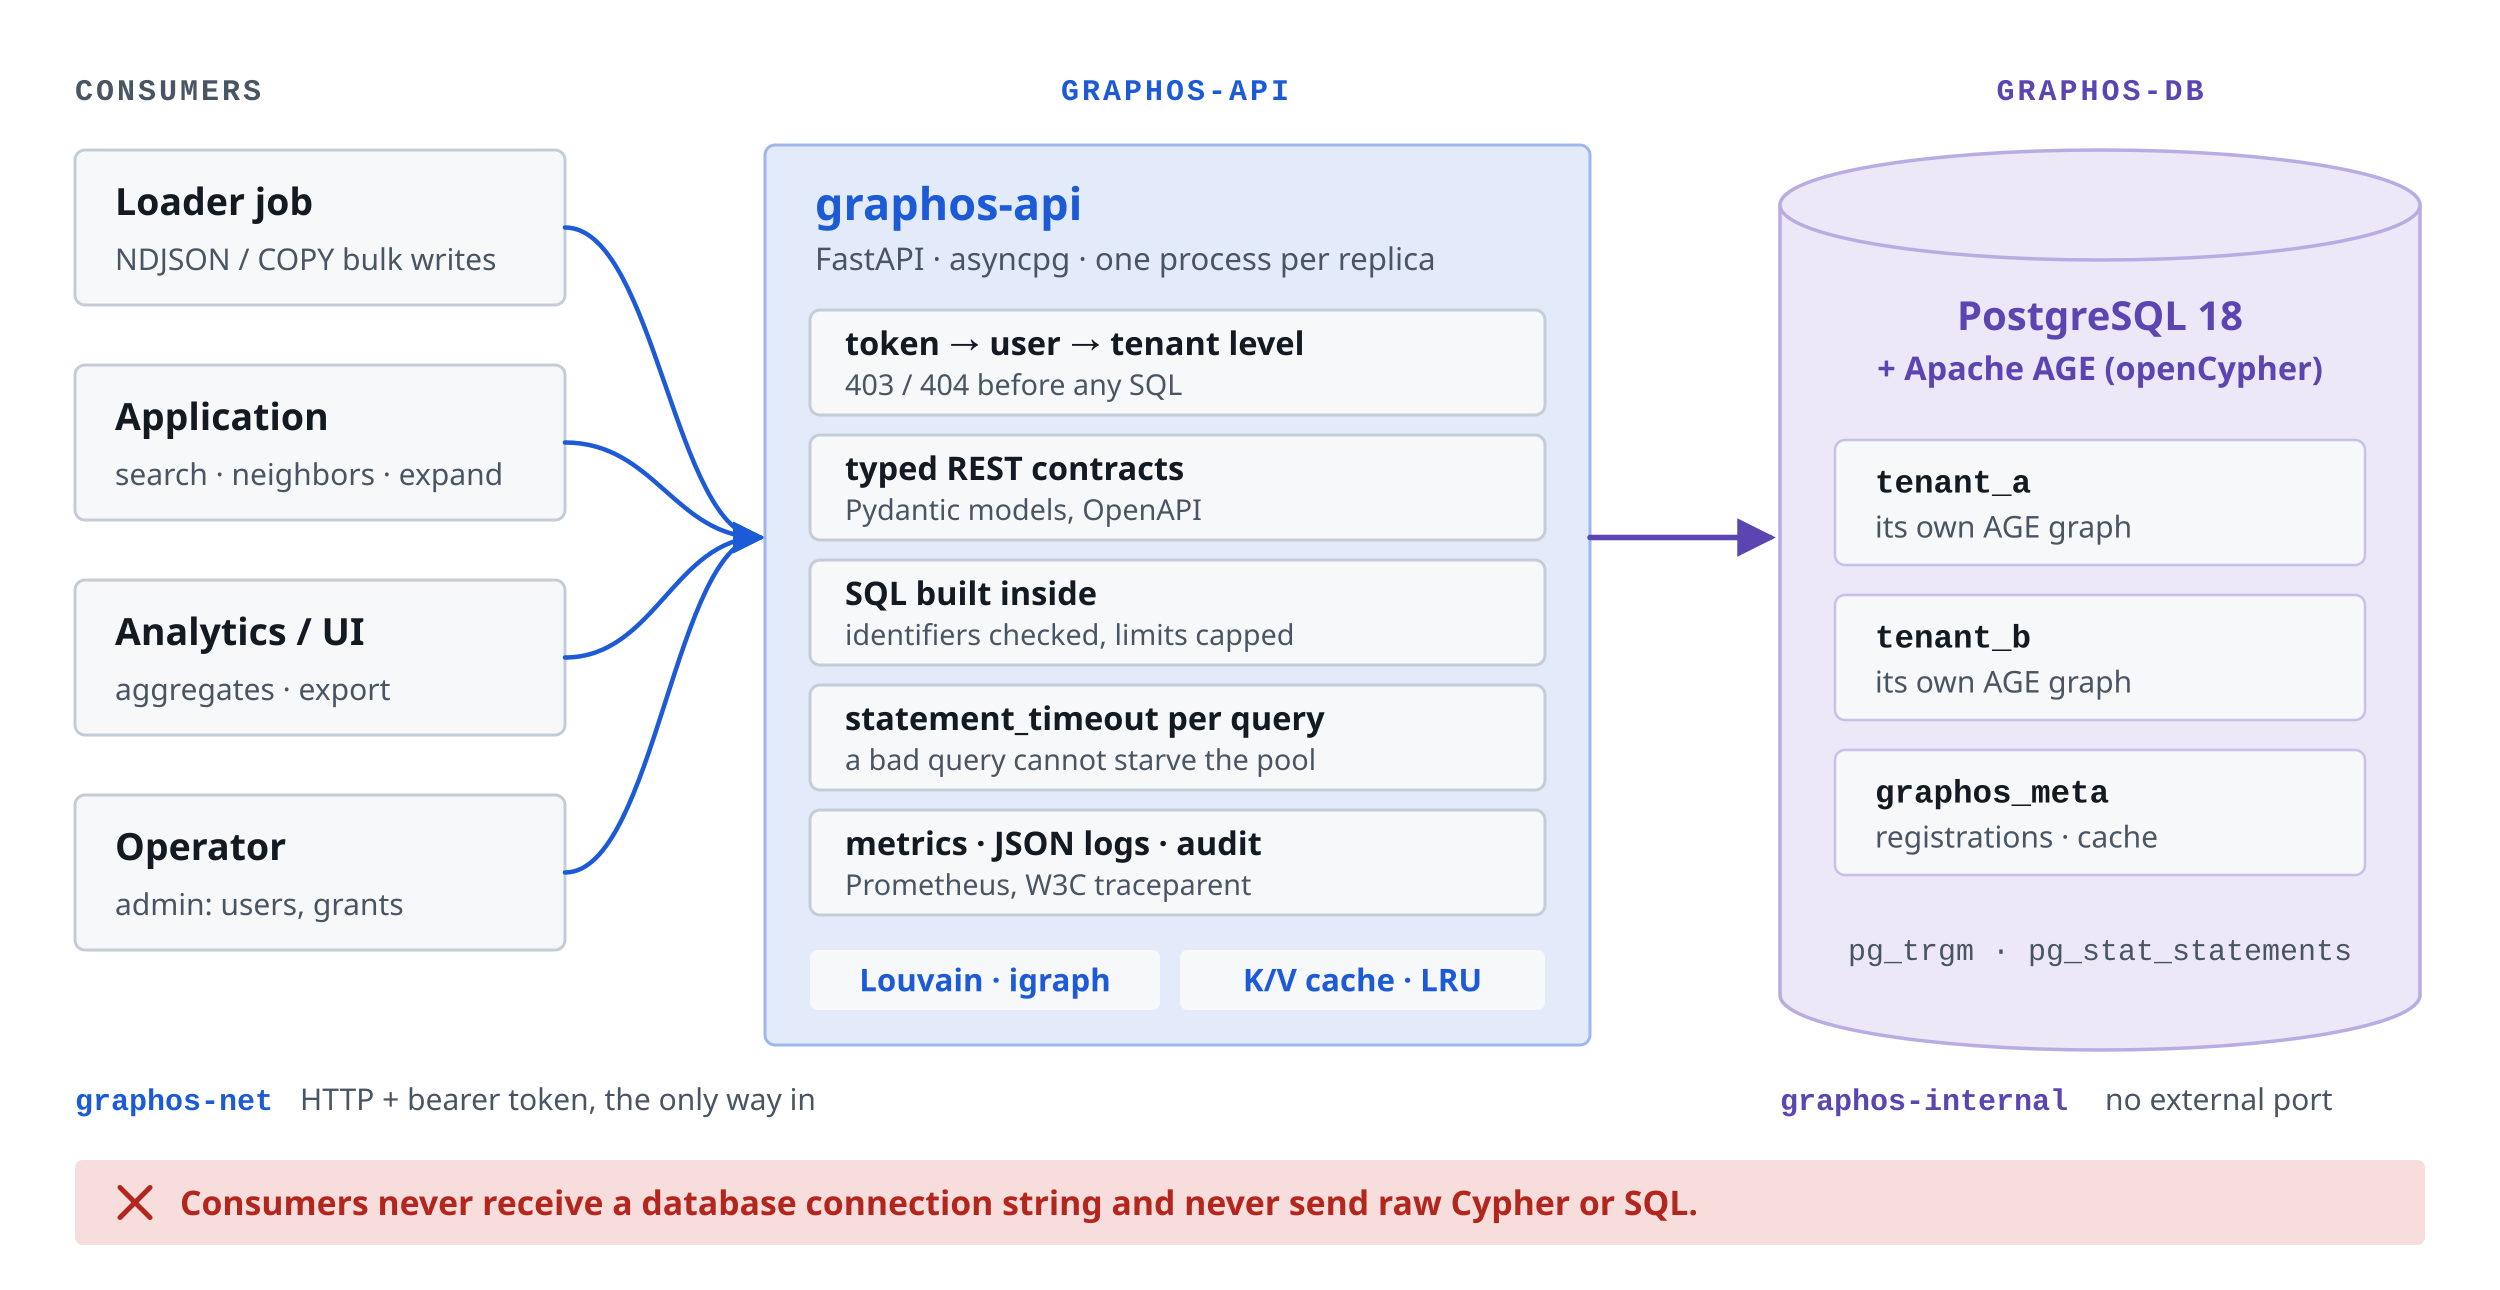
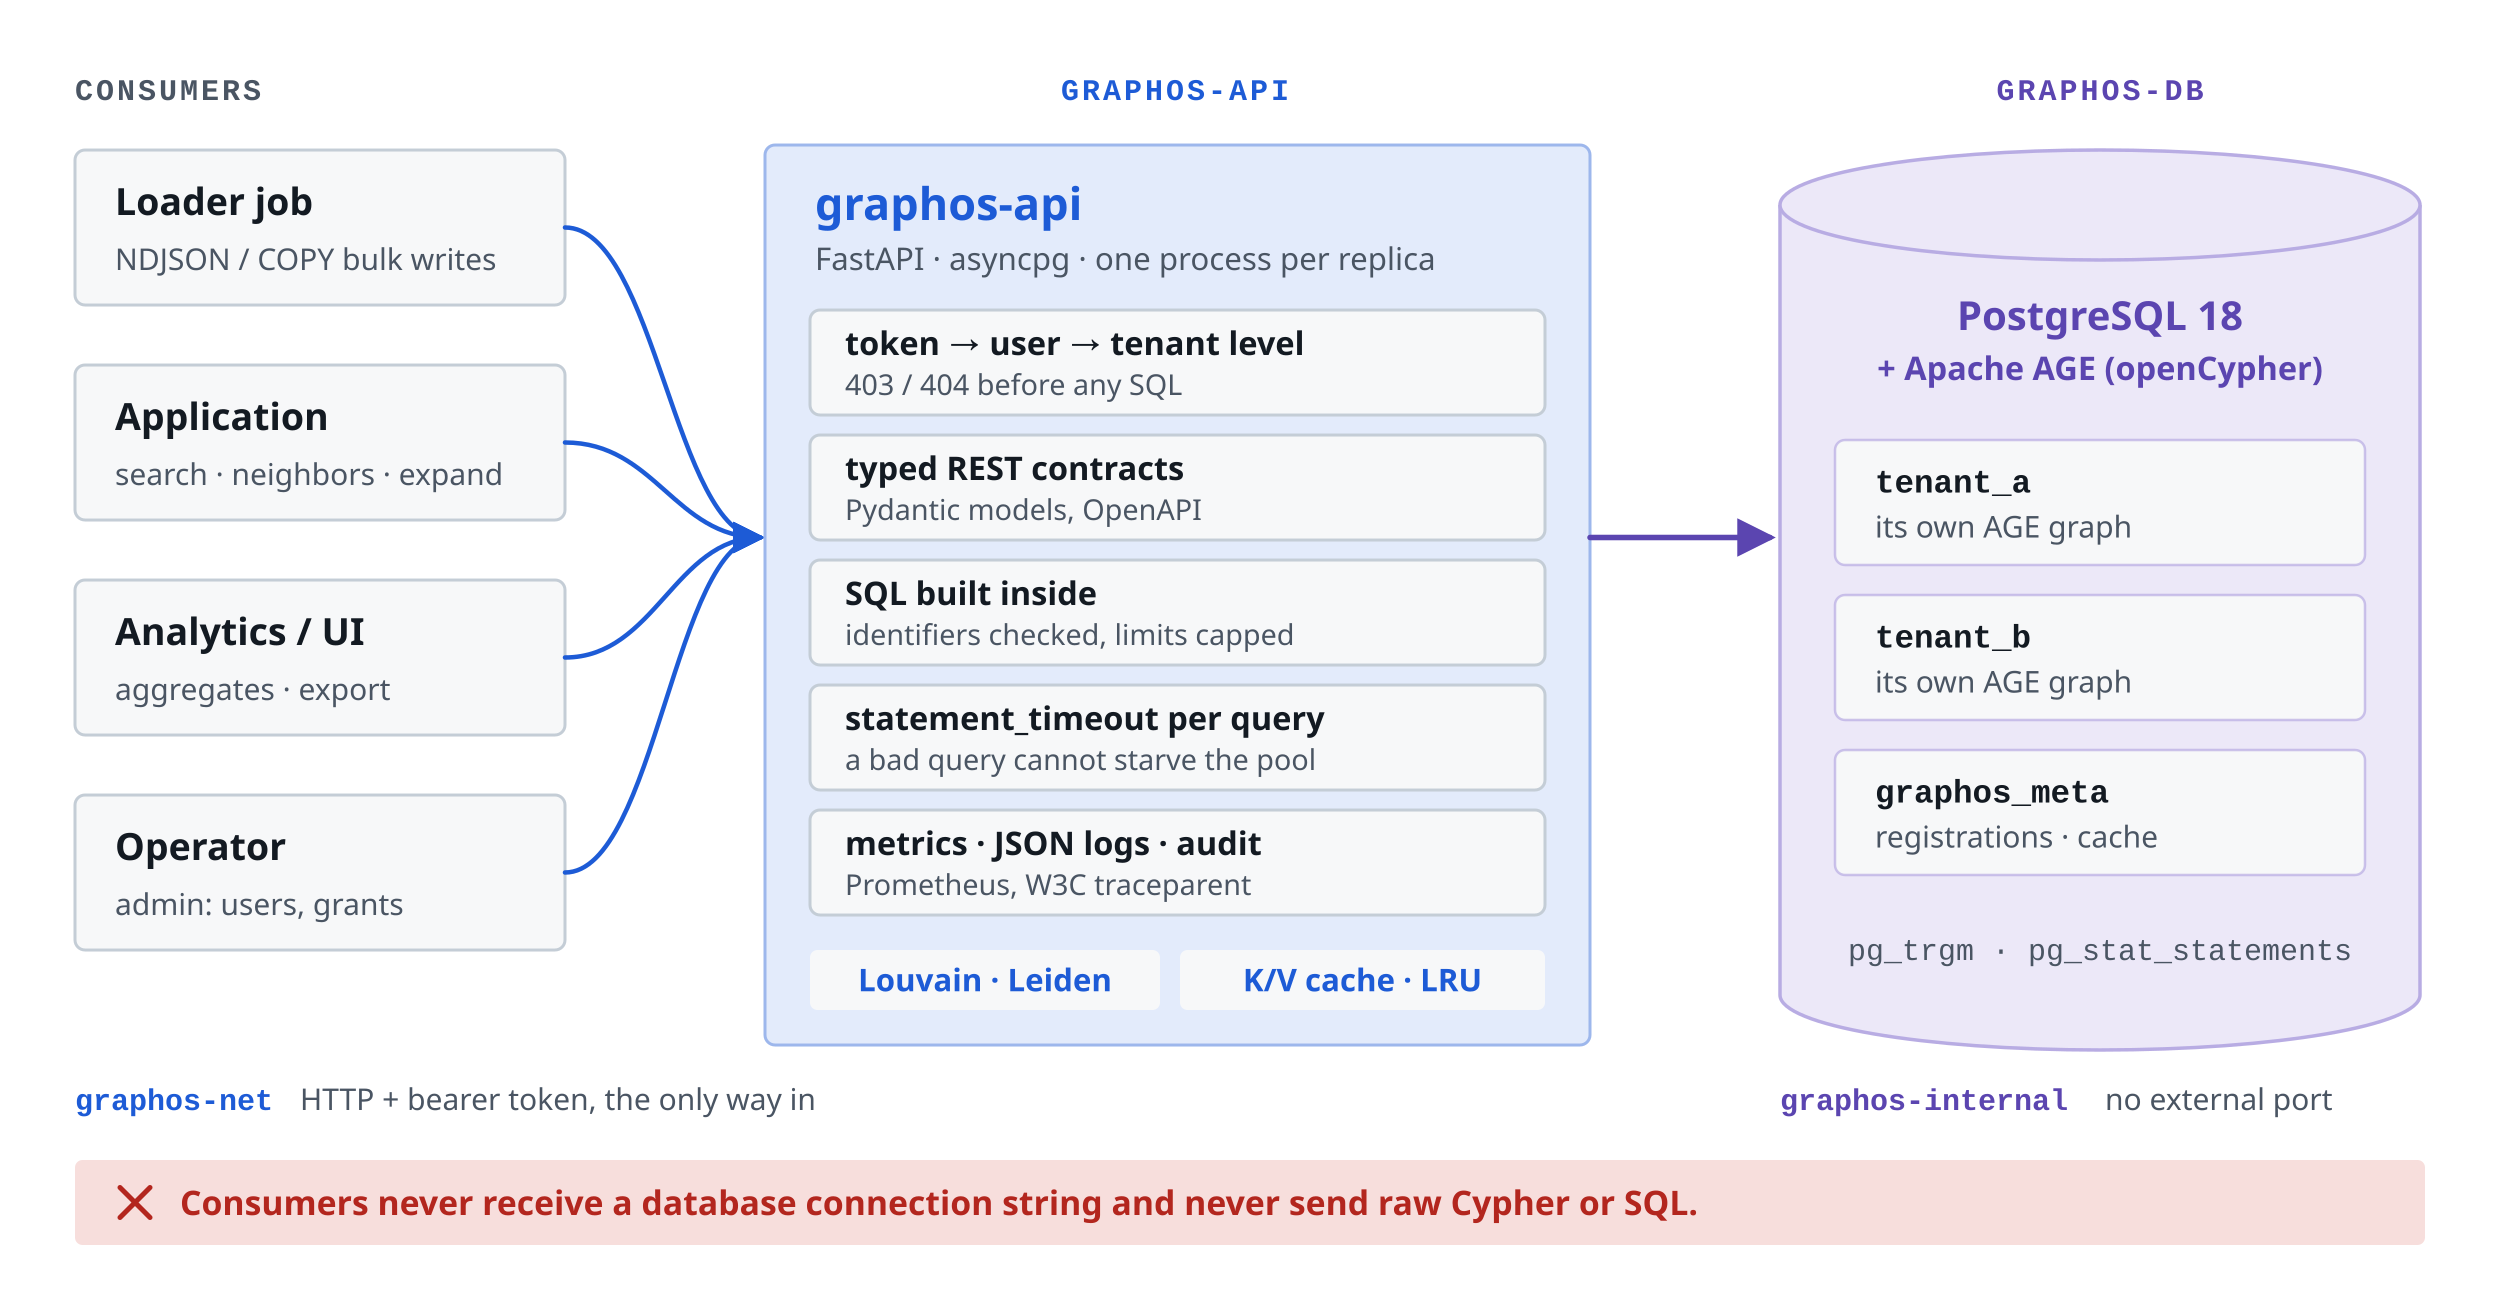
<svg xmlns="http://www.w3.org/2000/svg" viewBox="0 0 1000 516" width="1000" height="516" font-family="-apple-system, BlinkMacSystemFont, 'Segoe UI', 'Noto Sans', Helvetica, Arial, sans-serif" role="img" aria-labelledby="title desc">
  <defs>
    <marker id="h0" viewBox="0 0 10 10" refX="8.5" refY="5" markerWidth="7" markerHeight="7" orient="auto-start-reverse">
      <path d="M0,0 L10,5 L0,10 z" fill="#1D5BD6" />
    </marker>
    <marker id="h1" viewBox="0 0 10 10" refX="8.5" refY="5" markerWidth="7" markerHeight="7" orient="auto-start-reverse">
      <path d="M0,0 L10,5 L0,10 z" fill="#5B45B0" />
    </marker>
  </defs>
  <text x="30" y="40" font-size="12" font-weight="600" fill="#4A5563" font-family="ui-monospace, SFMono-Regular, 'SF Mono', Menlo, Consolas, 'Liberation Mono', monospace" letter-spacing="1.2">CONSUMERS</text>
  <text x="470" y="40" font-size="12" font-weight="600" fill="#1D5BD6" text-anchor="middle" font-family="ui-monospace, SFMono-Regular, 'SF Mono', Menlo, Consolas, 'Liberation Mono', monospace" letter-spacing="1.2">GRAPHOS-API</text>
  <text x="840" y="40" font-size="12" font-weight="600" fill="#5B45B0" text-anchor="middle" font-family="ui-monospace, SFMono-Regular, 'SF Mono', Menlo, Consolas, 'Liberation Mono', monospace" letter-spacing="1.2">GRAPHOS-DB</text>
  <rect x="30" y="60" width="196" height="62" rx="4" fill="#F7F8F9" stroke="#C4CDD6" stroke-width="1.2" />
  <text x="46" y="86" font-size="15" font-weight="600" fill="#131A22">Loader job</text>
  <text x="46" y="108" font-size="12" font-weight="400" fill="#4A5563">NDJSON / COPY bulk writes</text>
  <rect x="30" y="146" width="196" height="62" rx="4" fill="#F7F8F9" stroke="#C4CDD6" stroke-width="1.2" />
  <text x="46" y="172" font-size="15" font-weight="600" fill="#131A22">Application</text>
  <text x="46" y="194" font-size="12" font-weight="400" fill="#4A5563">search · neighbors · expand</text>
  <rect x="30" y="232" width="196" height="62" rx="4" fill="#F7F8F9" stroke="#C4CDD6" stroke-width="1.2" />
  <text x="46" y="258" font-size="15" font-weight="600" fill="#131A22">Analytics / UI</text>
  <text x="46" y="280" font-size="12" font-weight="400" fill="#4A5563">aggregates · export</text>
  <rect x="30" y="318" width="196" height="62" rx="4" fill="#F7F8F9" stroke="#C4CDD6" stroke-width="1.2" />
  <text x="46" y="344" font-size="15" font-weight="600" fill="#131A22">Operator</text>
  <text x="46" y="366" font-size="12" font-weight="400" fill="#4A5563">admin: users, grants</text>
  <path d="M226 91 C 262 91, 270 215, 304 215" fill="none" stroke="#1D5BD6" stroke-width="1.8" stroke-linecap="round" marker-end="url(#h0)" />
  <path d="M226 177 C 262 177, 270 215, 304 215" fill="none" stroke="#1D5BD6" stroke-width="1.8" stroke-linecap="round" marker-end="url(#h0)" />
  <path d="M226 263 C 262 263, 270 215, 304 215" fill="none" stroke="#1D5BD6" stroke-width="1.8" stroke-linecap="round" marker-end="url(#h0)" />
  <path d="M226 349 C 262 349, 270 215, 304 215" fill="none" stroke="#1D5BD6" stroke-width="1.8" stroke-linecap="round" marker-end="url(#h0)" />
  <text x="30" y="444" font-size="12" font-weight="600" fill="#1D5BD6" font-family="ui-monospace, SFMono-Regular, 'SF Mono', Menlo, Consolas, 'Liberation Mono', monospace">graphos-net</text>
  <text x="120" y="444" font-size="12" font-weight="400" fill="#4A5563">HTTP + bearer token, the only way in</text>
  <rect x="306" y="58" width="330" height="360" rx="4" fill="#E3EBFB" stroke="#9DB7EC" stroke-width="1.2" />
  <text x="326" y="88" font-size="18" font-weight="700" fill="#1D5BD6">graphos-api</text>
  <text x="326" y="108" font-size="12.5" font-weight="400" fill="#4A5563">FastAPI · asyncpg · one process per replica</text>
  <rect x="324" y="124" width="294" height="42" rx="4" fill="#F7F8F9" stroke="#C4CDD6" stroke-width="1.2" />
  <text x="338" y="142" font-size="13" font-weight="600" fill="#131A22">token → user → tenant level</text>
  <text x="338" y="158" font-size="11.5" font-weight="400" fill="#4A5563">403 / 404 before any SQL</text>
  <rect x="324" y="174" width="294" height="42" rx="4" fill="#F7F8F9" stroke="#C4CDD6" stroke-width="1.2" />
  <text x="338" y="192" font-size="13" font-weight="600" fill="#131A22">typed REST contracts</text>
  <text x="338" y="208" font-size="11.5" font-weight="400" fill="#4A5563">Pydantic models, OpenAPI</text>
  <rect x="324" y="224" width="294" height="42" rx="4" fill="#F7F8F9" stroke="#C4CDD6" stroke-width="1.2" />
  <text x="338" y="242" font-size="13" font-weight="600" fill="#131A22">SQL built inside</text>
  <text x="338" y="258" font-size="11.5" font-weight="400" fill="#4A5563">identifiers checked, limits capped</text>
  <rect x="324" y="274" width="294" height="42" rx="4" fill="#F7F8F9" stroke="#C4CDD6" stroke-width="1.2" />
  <text x="338" y="292" font-size="13" font-weight="600" fill="#131A22">statement_timeout per query</text>
  <text x="338" y="308" font-size="11.5" font-weight="400" fill="#4A5563">a bad query cannot starve the pool</text>
  <rect x="324" y="324" width="294" height="42" rx="4" fill="#F7F8F9" stroke="#C4CDD6" stroke-width="1.2" />
  <text x="338" y="342" font-size="13" font-weight="600" fill="#131A22">metrics · JSON logs · audit</text>
  <text x="338" y="358" font-size="11.5" font-weight="400" fill="#4A5563">Prometheus, W3C traceparent</text>
  <rect x="324" y="380" width="140" height="24" rx="3" fill="#F7F8F9" />
-   <text x="394" y="396.5" font-size="12.5" font-weight="600" fill="#1D5BD6" text-anchor="middle">Louvain · igraph</text>
+   <text x="394" y="396.5" font-size="12.5" font-weight="600" fill="#1D5BD6" text-anchor="middle">Louvain · Leiden</text>
  <rect x="472" y="380" width="146" height="24" rx="3" fill="#F7F8F9" />
  <text x="545" y="396.5" font-size="12.5" font-weight="600" fill="#1D5BD6" text-anchor="middle">K/V cache · LRU</text>
  <path d="M636 215 H708" fill="none" stroke="#5B45B0" stroke-width="2.2" stroke-linecap="round" marker-end="url(#h1)" />
  <text x="712" y="444" font-size="12" font-weight="600" fill="#5B45B0" font-family="ui-monospace, SFMono-Regular, 'SF Mono', Menlo, Consolas, 'Liberation Mono', monospace">graphos-internal</text>
  <text x="842" y="444" font-size="12" font-weight="400" fill="#4A5563">no external port</text>
  <g>
    <path d="M712 82 v316 a128 22 0 0 0 256 0 v-316" fill="#ECE8F8" stroke="#B8ACE3" stroke-width="1.4" />
    <ellipse cx="840" cy="82" rx="128" ry="22" fill="#ECE8F8" stroke="#B8ACE3" stroke-width="1.4" />
  </g>
  <text x="840" y="132" font-size="16" font-weight="700" fill="#5B45B0" text-anchor="middle">PostgreSQL 18</text>
  <text x="840" y="152" font-size="13" font-weight="600" fill="#5B45B0" text-anchor="middle">+ Apache AGE (openCypher)</text>
  <rect x="734" y="176" width="212" height="50" rx="4" fill="#F7F8F9" stroke="#B8ACE3" stroke-opacity="0.7" />
  <text x="750" y="197" font-size="13" font-weight="600" fill="#131A22" font-family="ui-monospace, SFMono-Regular, 'SF Mono', Menlo, Consolas, 'Liberation Mono', monospace">tenant_a</text>
  <text x="750" y="215" font-size="12" font-weight="400" fill="#4A5563">its own AGE graph</text>
  <rect x="734" y="238" width="212" height="50" rx="4" fill="#F7F8F9" stroke="#B8ACE3" stroke-opacity="0.7" />
  <text x="750" y="259" font-size="13" font-weight="600" fill="#131A22" font-family="ui-monospace, SFMono-Regular, 'SF Mono', Menlo, Consolas, 'Liberation Mono', monospace">tenant_b</text>
  <text x="750" y="277" font-size="12" font-weight="400" fill="#4A5563">its own AGE graph</text>
  <rect x="734" y="300" width="212" height="50" rx="4" fill="#F7F8F9" stroke="#B8ACE3" stroke-opacity="0.7" />
  <text x="750" y="321" font-size="13" font-weight="600" fill="#131A22" font-family="ui-monospace, SFMono-Regular, 'SF Mono', Menlo, Consolas, 'Liberation Mono', monospace">graphos_meta</text>
  <text x="750" y="339" font-size="12" font-weight="400" fill="#4A5563">registrations · cache</text>
  <text x="840" y="384" font-size="12" font-weight="400" fill="#4A5563" text-anchor="middle" font-family="ui-monospace, SFMono-Regular, 'SF Mono', Menlo, Consolas, 'Liberation Mono', monospace">pg_trgm · pg_stat_statements</text>
  <rect x="30" y="464" width="940" height="34" rx="3" fill="#F7DEDC" />
  <path d="M48 475 l12 12 M60 475 l-12 12" stroke="#B3261E" stroke-width="2" stroke-linecap="round" />
  <text x="72" y="486" font-size="13.5" font-weight="600" fill="#B3261E">Consumers never receive a database connection string and never send raw Cypher or SQL.</text>
</svg>
